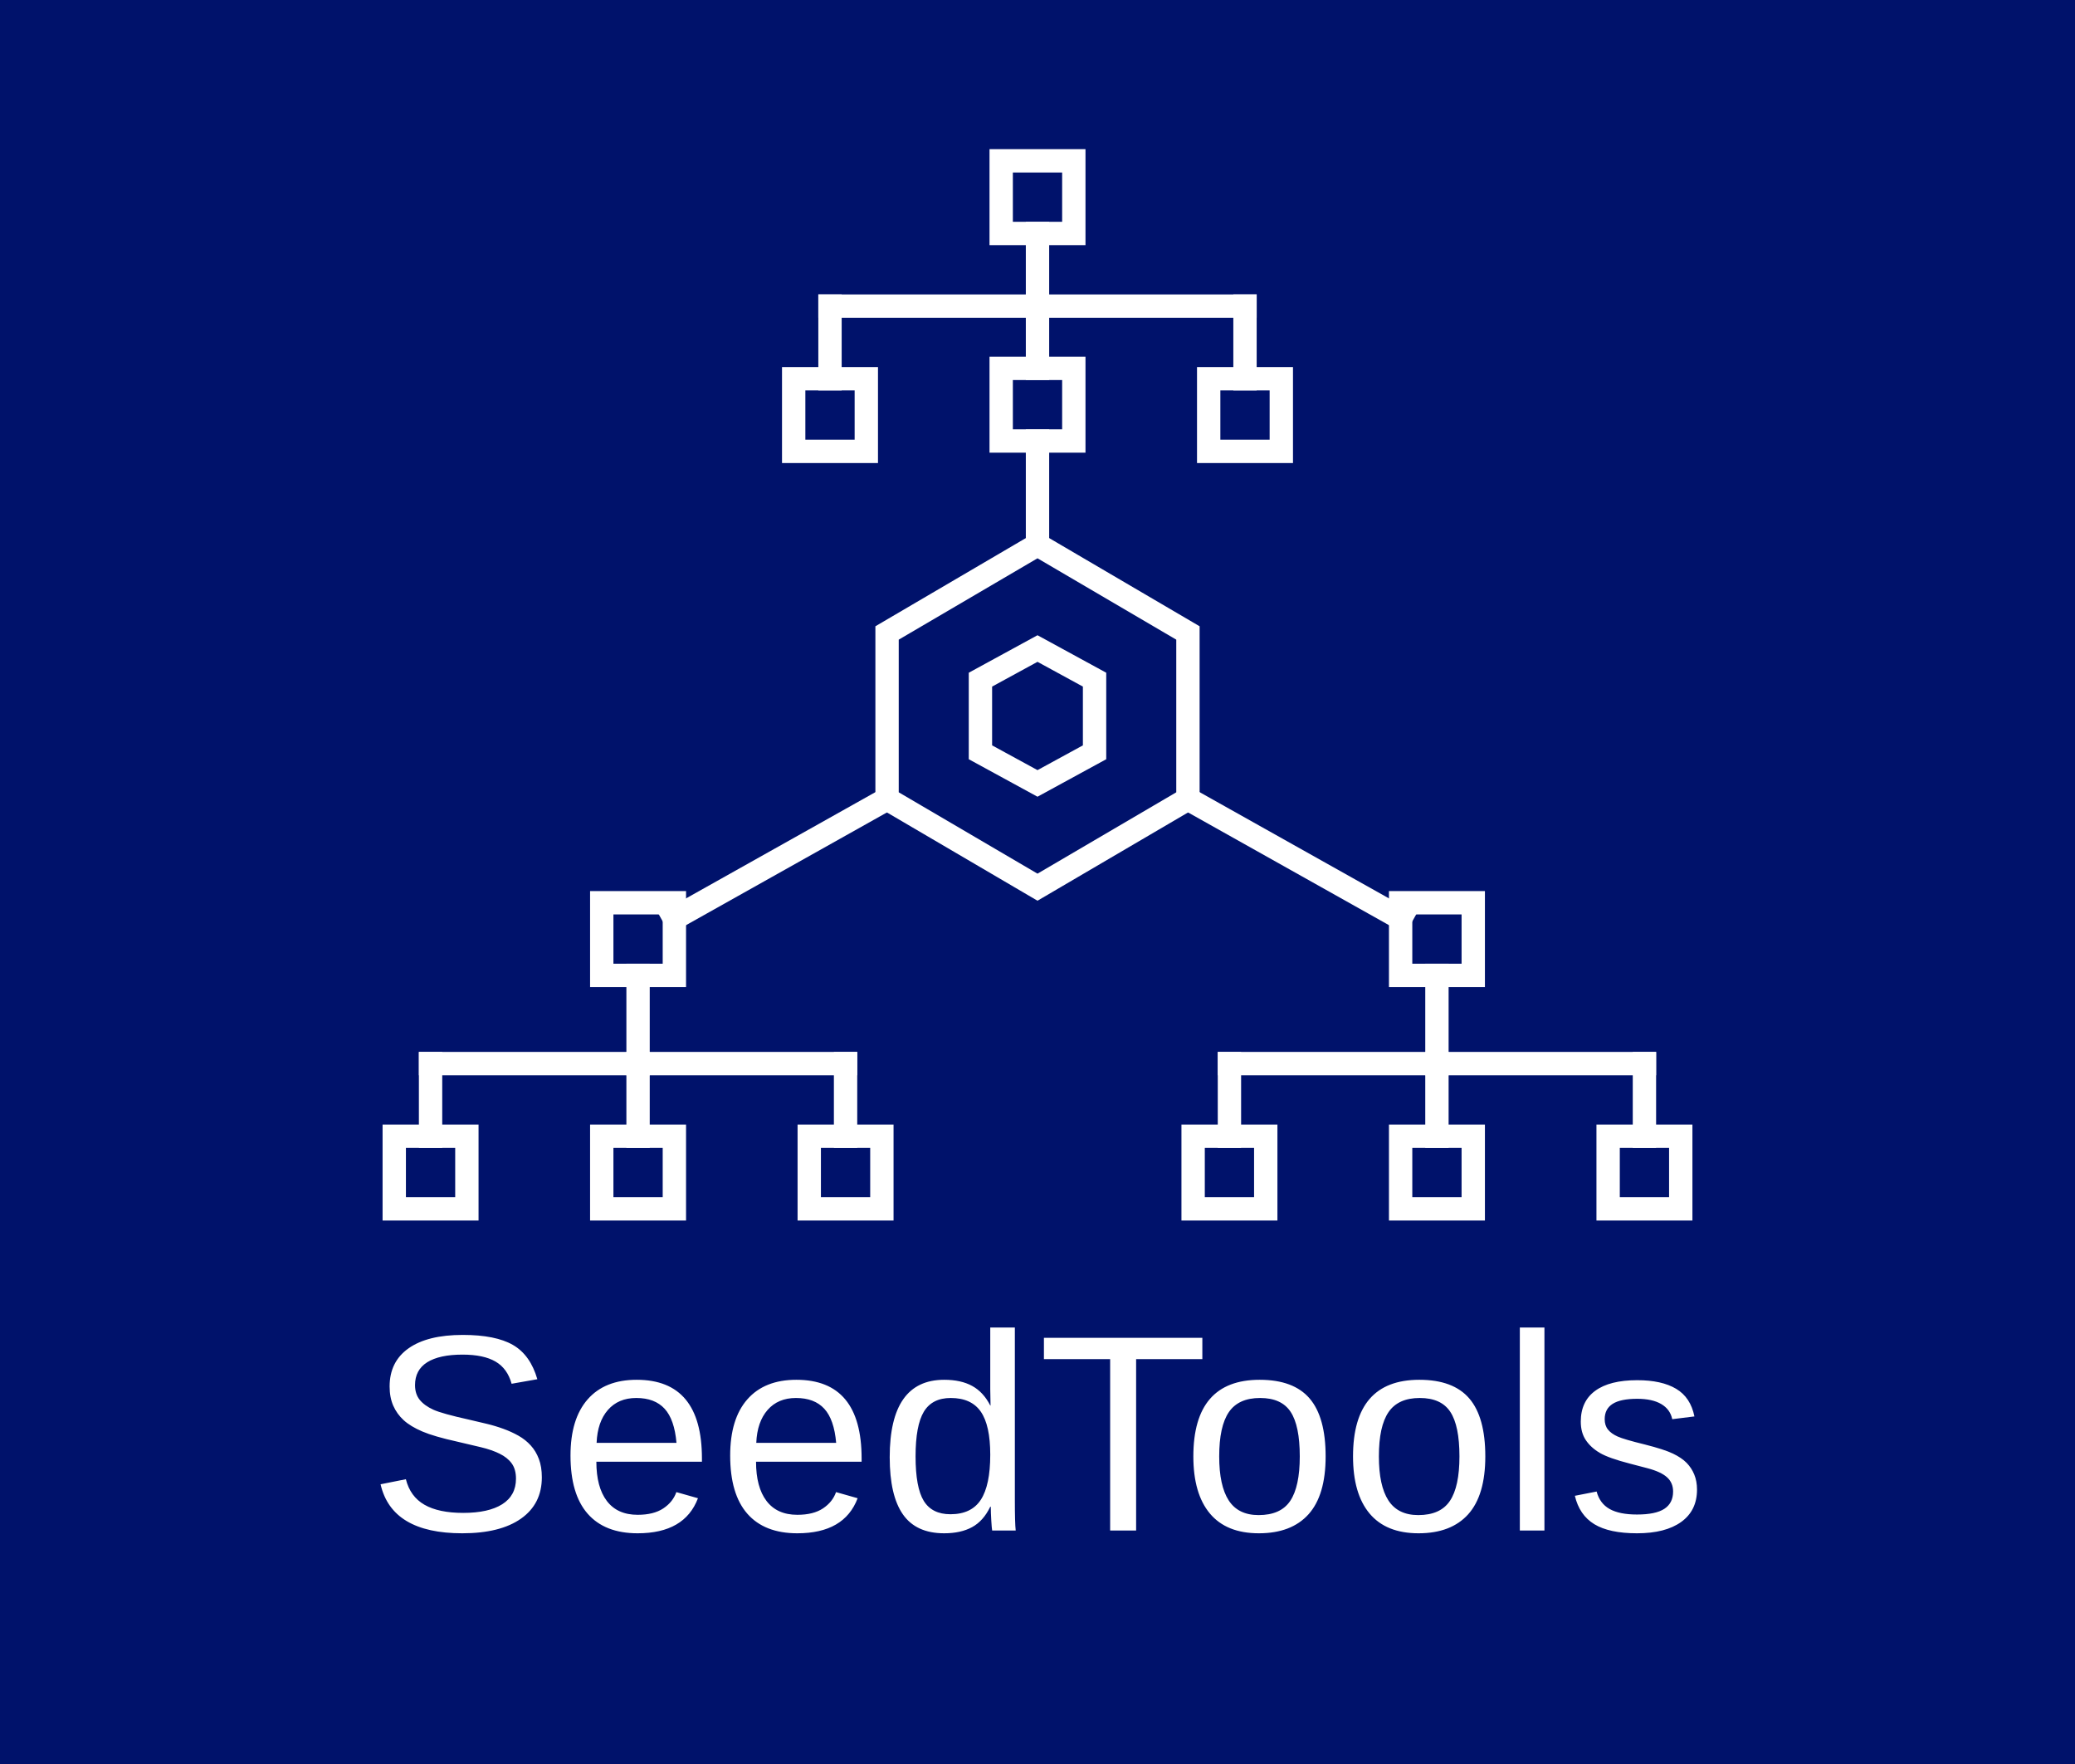
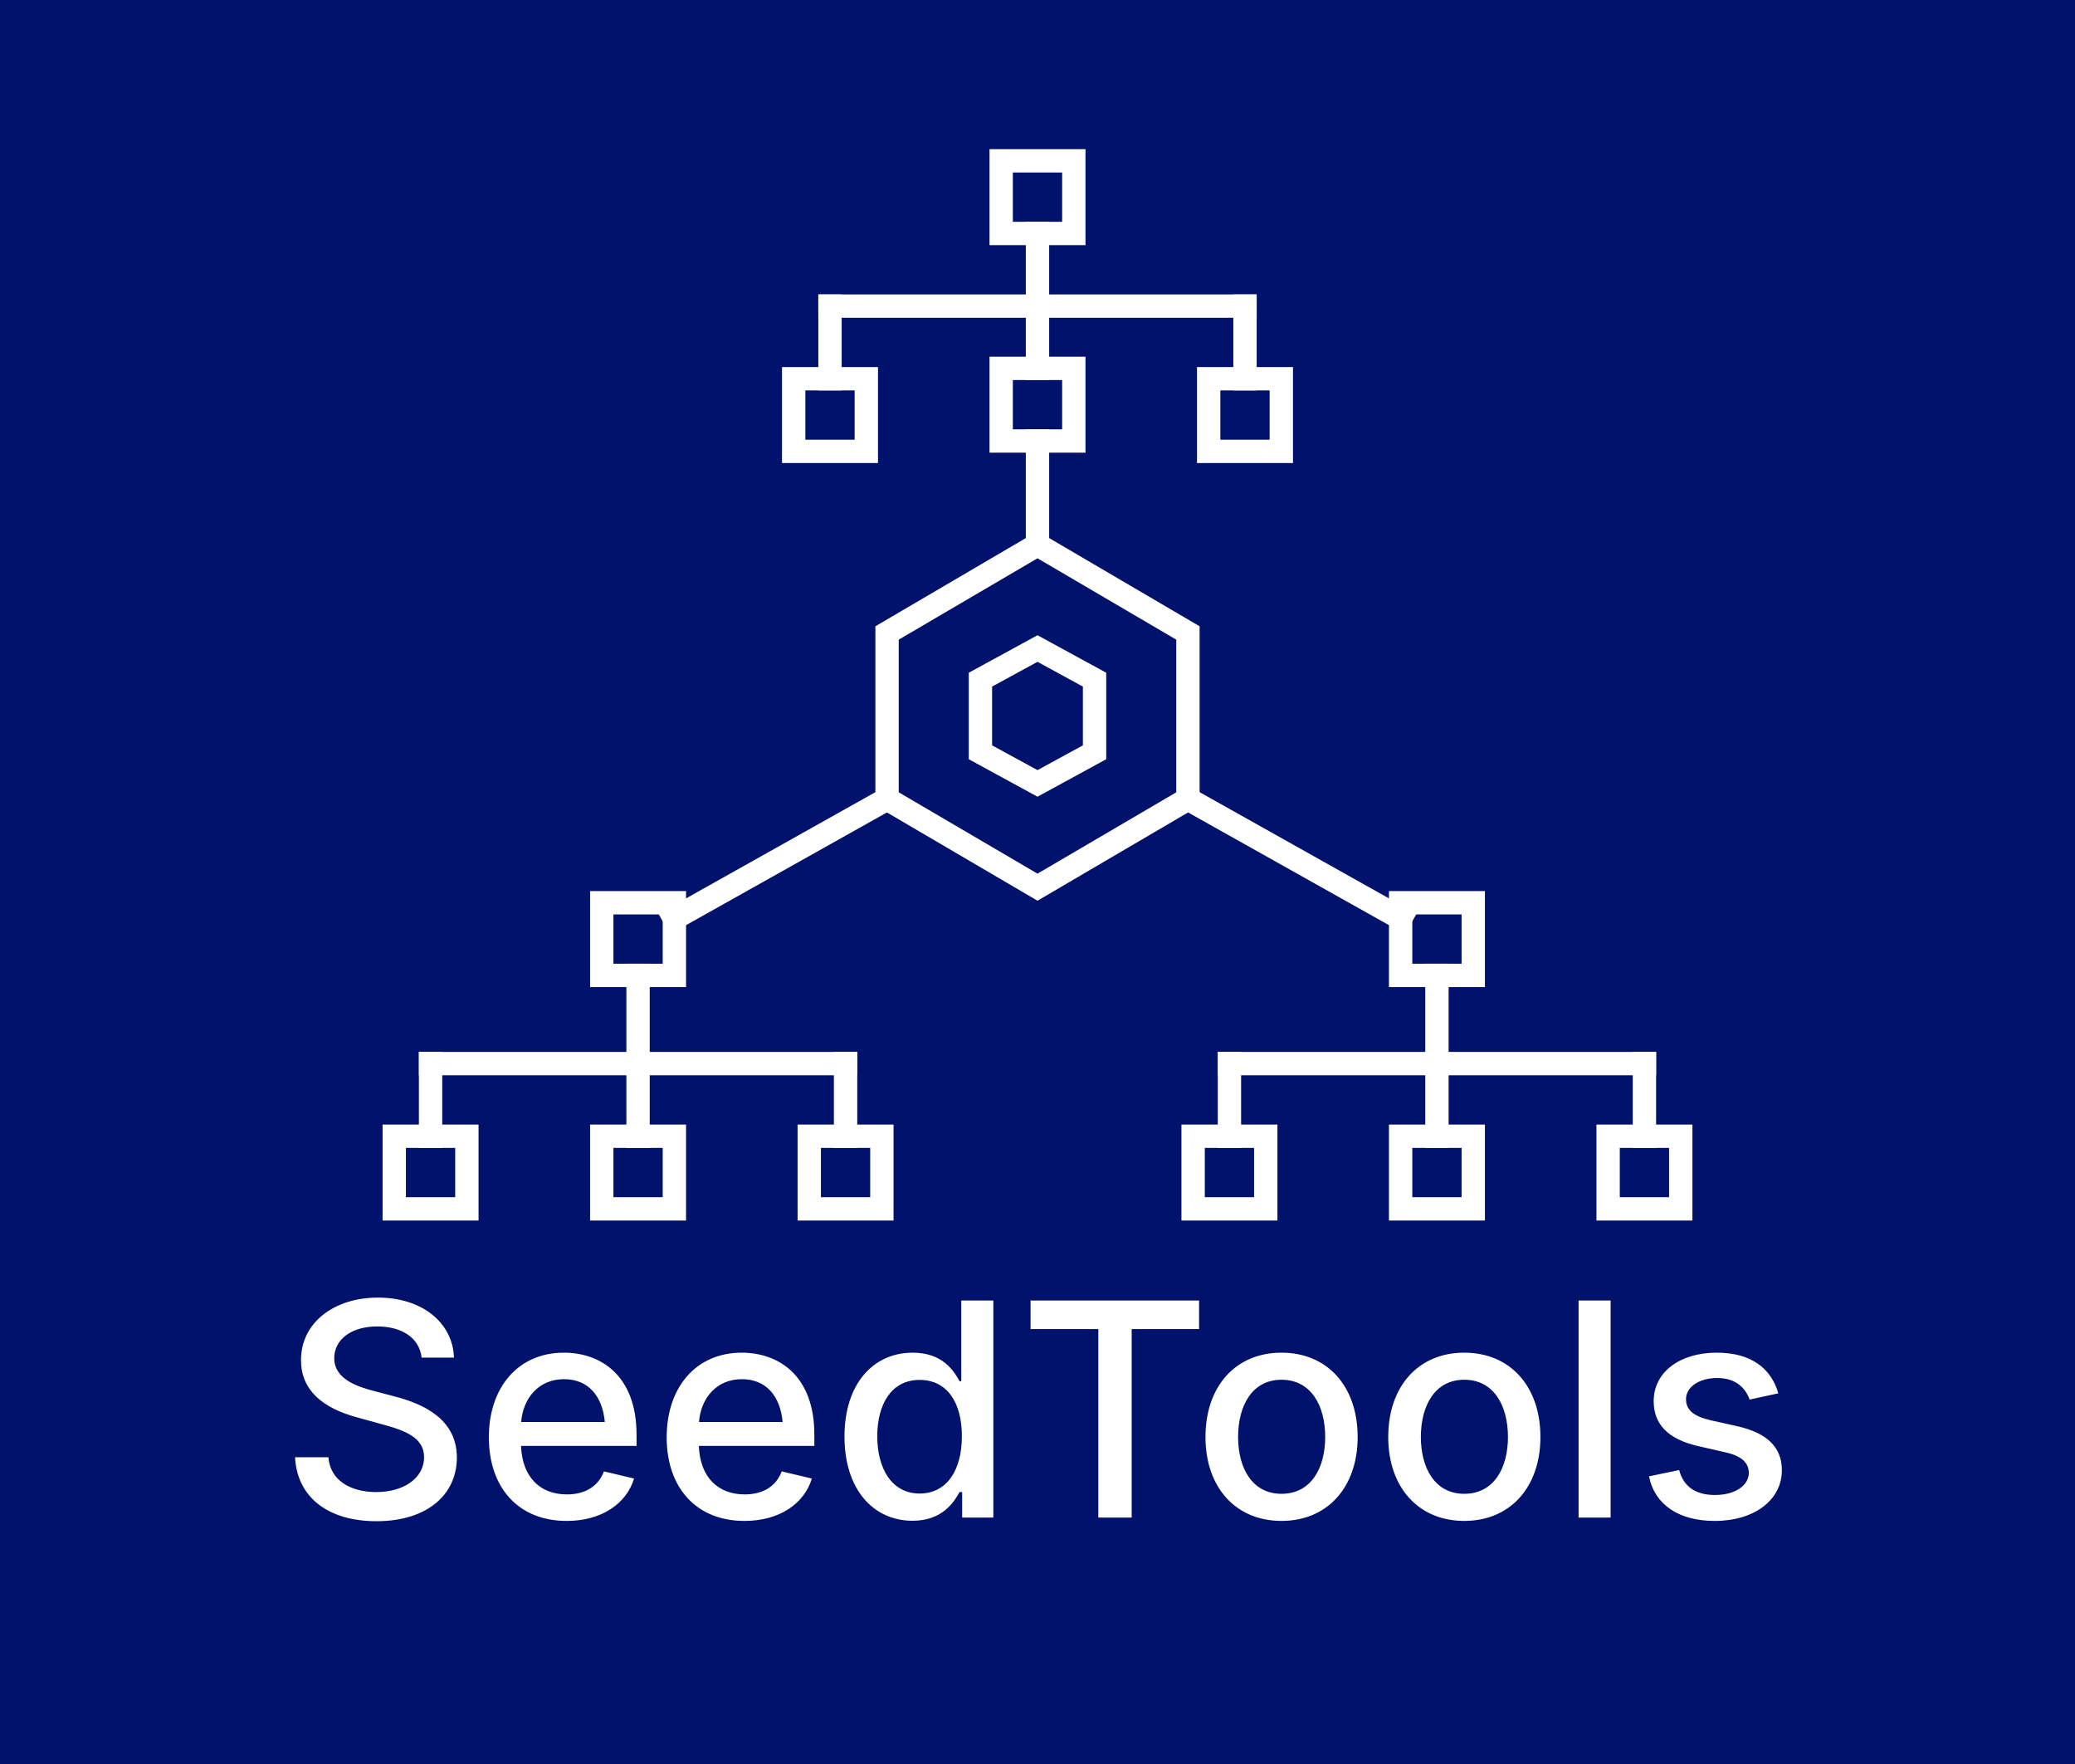
<svg xmlns="http://www.w3.org/2000/svg" viewBox="0 0 800 680" width="100%" height="100%">
  <defs>
    <style>
            .bg { fill: #00126b; }
            .icon-path { fill: none; stroke: #ffffff; stroke-width: 9; stroke-linecap: square; stroke-linejoin: miter; }
+ 
+             /* NEW FONT — matches your original branding */
            .text-clean { 
                fill: #ffffff; 
-                 font-family: Arial, sans-serif; 
-                 font-size: 108px; 
-                 font-weight: 400; 
-                 letter-spacing: 1.5px;
+                 font-family: Inter, Roboto, sans-serif; 
+                 font-size: 115px; 
+                 font-weight: 500; 
+                 letter-spacing: 1px;
            }
        </style>
  </defs>
  <rect class="bg" width="100%" height="100%" />
  <g>
    <polygon class="icon-path" points="400,210 458,244 458,308 400,342 342,308 342,244" />
    <polygon class="icon-path" points="400,250 422,262 422,290 400,302 378,290 378,262" />
    <line class="icon-path" x1="400" y1="210" x2="400" y2="170" />
    <rect class="icon-path" x="386" y="142" width="28" height="28" />
    <line class="icon-path" x1="400" y1="142" x2="400" y2="118" />
    <line class="icon-path" x1="320" y1="118" x2="480" y2="118" />
    <line class="icon-path" x1="400" y1="118" x2="400" y2="90" />
    <rect class="icon-path" x="386" y="62" width="28" height="28" />
    <line class="icon-path" x1="320" y1="118" x2="320" y2="146" />
    <rect class="icon-path" x="306" y="146" width="28" height="28" />
    <line class="icon-path" x1="480" y1="118" x2="480" y2="146" />
    <rect class="icon-path" x="466" y="146" width="28" height="28" />
    <line class="icon-path" x1="342" y1="308" x2="260" y2="354" />
    <rect class="icon-path" x="232" y="348" width="28" height="28" />
    <line class="icon-path" x1="246" y1="376" x2="246" y2="410" />
    <line class="icon-path" x1="166" y1="410" x2="326" y2="410" />
    <line class="icon-path" x1="166" y1="410" x2="166" y2="438" />
    <rect class="icon-path" x="152" y="438" width="28" height="28" />
    <line class="icon-path" x1="246" y1="410" x2="246" y2="438" />
    <rect class="icon-path" x="232" y="438" width="28" height="28" />
    <line class="icon-path" x1="326" y1="410" x2="326" y2="438" />
    <rect class="icon-path" x="312" y="438" width="28" height="28" />
    <line class="icon-path" x1="458" y1="308" x2="540" y2="354" />
    <rect class="icon-path" x="540" y="348" width="28" height="28" />
    <line class="icon-path" x1="554" y1="376" x2="554" y2="410" />
    <line class="icon-path" x1="474" y1="410" x2="634" y2="410" />
    <line class="icon-path" x1="474" y1="410" x2="474" y2="438" />
    <rect class="icon-path" x="460" y="438" width="28" height="28" />
    <line class="icon-path" x1="554" y1="410" x2="554" y2="438" />
    <rect class="icon-path" x="540" y="438" width="28" height="28" />
    <line class="icon-path" x1="634" y1="410" x2="634" y2="438" />
    <rect class="icon-path" x="620" y="438" width="28" height="28" />
  </g>
-   <text class="text-clean" x="400" y="590" text-anchor="middle">SeedTools</text>
+   <text class="text-clean" x="400" y="585" text-anchor="middle">SeedTools</text>
</svg>
